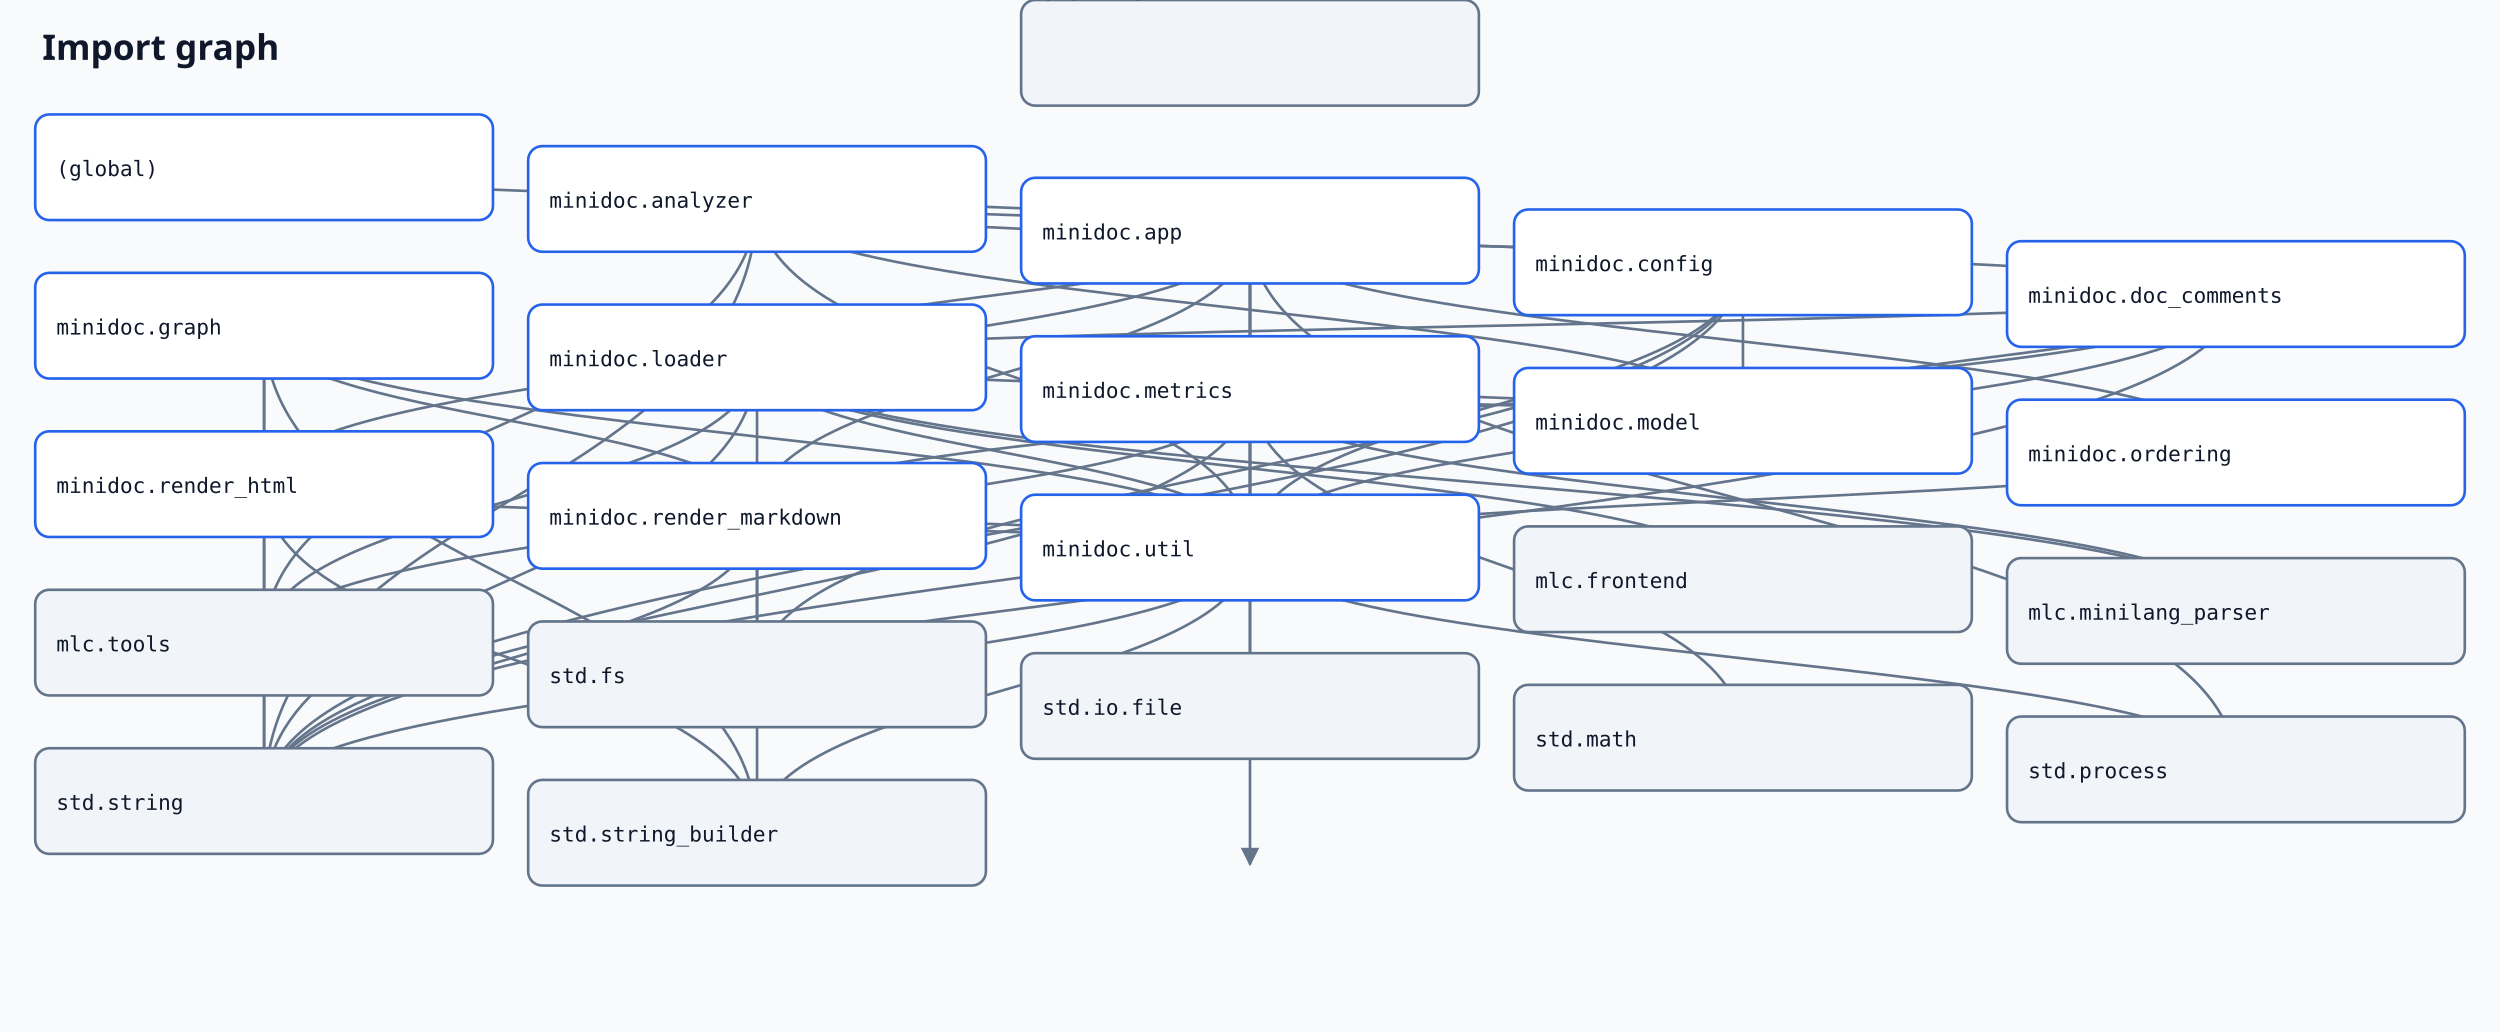
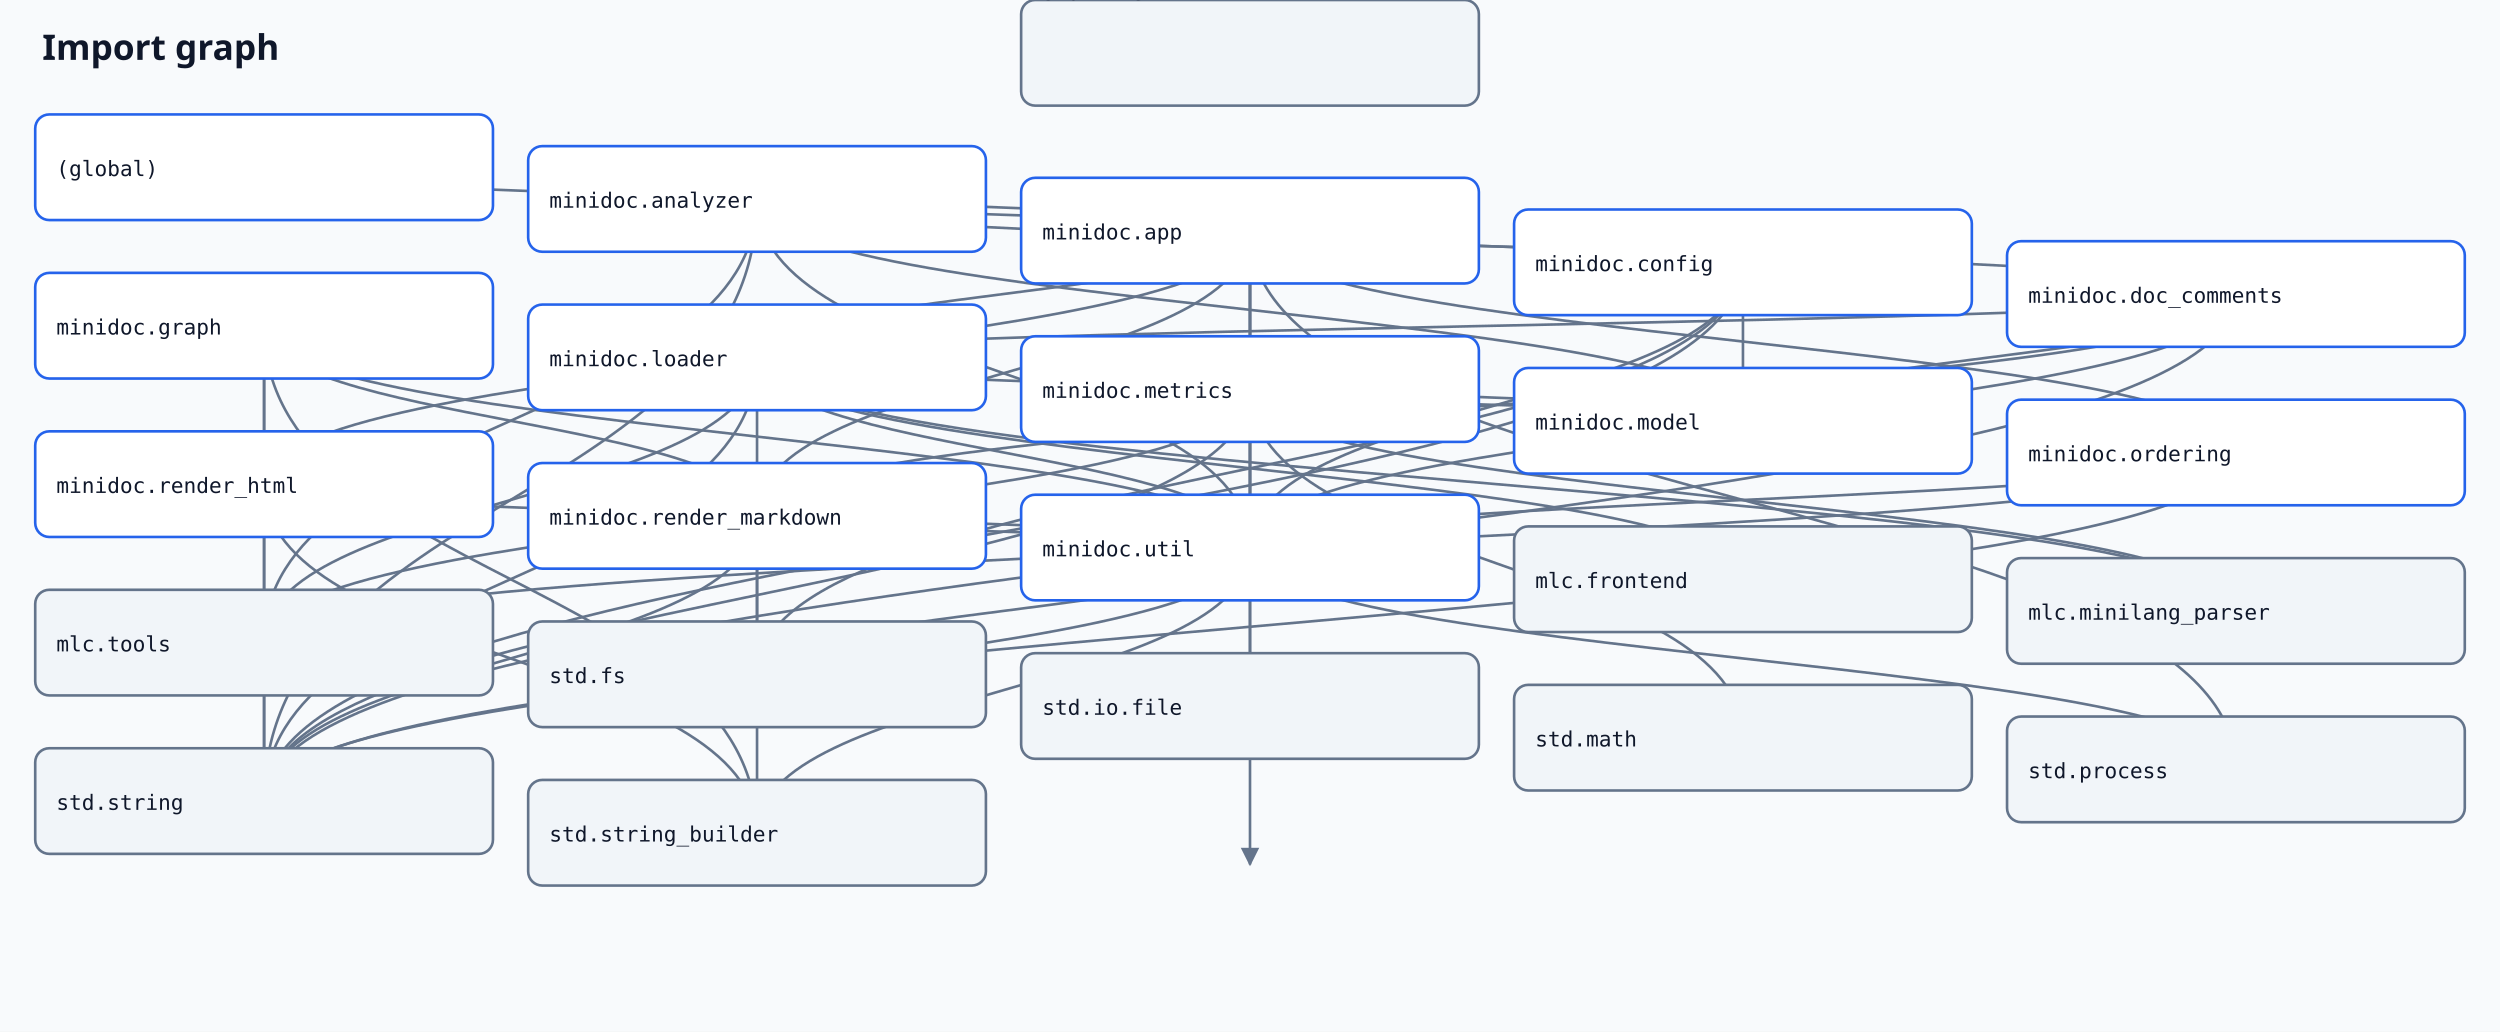
<svg xmlns="http://www.w3.org/2000/svg" width="1420" height="586" viewBox="0 0 1420 586" role="img" aria-labelledby="title desc">
  <defs>
    <marker id="arrow" viewBox="0 0 10 10" refX="9" refY="5" markerWidth="7" markerHeight="7" orient="auto-start-reverse">
      <path d="M 0 0 L 10 5 L 0 10 z" fill="#64748b" />
    </marker>
  </defs>
  <rect width="100%" height="100%" fill="#f8fafc" />
  <text x="24" y="34" font-family="system-ui,sans-serif" font-size="20" font-weight="700" fill="#0f172a">Import graph</text>
  <path d="M 150 95 C 150 113, 710 113, 710 131" fill="none" stroke="#64748b" stroke-width="1.5" marker-end="url(#arrow)" />
  <path d="M 430 113 C 430 239, 150 239, 150 365" fill="none" stroke="#64748b" stroke-width="1.5" marker-end="url(#arrow)" />
  <path d="M 430 113 C 430 284, 150 284, 150 455" fill="none" stroke="#64748b" stroke-width="1.5" marker-end="url(#arrow)" />
  <path d="M 430 113 C 430 140, 1270 140, 1270 167" fill="none" stroke="#64748b" stroke-width="1.5" marker-end="url(#arrow)" />
  <path d="M 430 113 C 430 176, 990 176, 990 239" fill="none" stroke="#64748b" stroke-width="1.5" marker-end="url(#arrow)" />
  <path d="M 430 113 C 430 212, 710 212, 710 311" fill="none" stroke="#64748b" stroke-width="1.5" marker-end="url(#arrow)" />
  <path d="M 710 131 C 710 284, 1270 284, 1270 437" fill="none" stroke="#64748b" stroke-width="1.5" marker-end="url(#arrow)" />
  <path d="M 710 131 C 710 311, 710 311, 710 491." fill="none" stroke="#64748b" stroke-width="1.5" marker-end="url(#arrow)" />
  <path d="M 710 131 C 710 122, 430 122, 430 113" fill="none" stroke="#64748b" stroke-width="1.5" marker-end="url(#arrow)" />
  <path d="M 710 131 C 710 140, 990 140, 990 149" fill="none" stroke="#64748b" stroke-width="1.5" marker-end="url(#arrow)" />
  <path d="M 710 131 C 710 167, 430 167, 430 203" fill="none" stroke="#64748b" stroke-width="1.5" marker-end="url(#arrow)" />
  <path d="M 710 131 C 710 176, 710 176, 710 221" fill="none" stroke="#64748b" stroke-width="1.5" marker-end="url(#arrow)" />
  <path d="M 710 131 C 710 194, 1270 194, 1270 257" fill="none" stroke="#64748b" stroke-width="1.5" marker-end="url(#arrow)" />
  <path d="M 710 131 C 710 203, 150 203, 150 275" fill="none" stroke="#64748b" stroke-width="1.5" marker-end="url(#arrow)" />
  <path d="M 710 131 C 710 212, 430 212, 430 293" fill="none" stroke="#64748b" stroke-width="1.5" marker-end="url(#arrow)" />
  <path d="M 710 131 C 710 221, 710 221, 710 311" fill="none" stroke="#64748b" stroke-width="1.5" marker-end="url(#arrow)" />
  <path d="M 990 149 C 990 266, 430 266, 430 383" fill="none" stroke="#64748b" stroke-width="1.5" marker-end="url(#arrow)" />
  <path d="M 990 149 C 990 302, 150 302, 150 455" fill="none" stroke="#64748b" stroke-width="1.5" marker-end="url(#arrow)" />
  <path d="M 990 149 C 990 194, 990 194, 990 239" fill="none" stroke="#64748b" stroke-width="1.5" marker-end="url(#arrow)" />
  <path d="M 990 149 C 990 230, 710 230, 710 311" fill="none" stroke="#64748b" stroke-width="1.5" marker-end="url(#arrow)" />
  <path d="M 1270 167 C 1270 311, 150 311, 150 455" fill="none" stroke="#64748b" stroke-width="1.5" marker-end="url(#arrow)" />
  <path d="M 1270 167 C 1270 203, 990 203, 990 239" fill="none" stroke="#64748b" stroke-width="1.5" marker-end="url(#arrow)" />
  <path d="M 1270 167 C 1270 239, 710 239, 710 311" fill="none" stroke="#64748b" stroke-width="1.5" marker-end="url(#arrow)" />
  <path d="M 150 185 C 150 320, 150 320, 150 455" fill="none" stroke="#64748b" stroke-width="1.5" marker-end="url(#arrow)" />
  <path d="M 150 185 C 150 329, 430 329, 430 473" fill="none" stroke="#64748b" stroke-width="1.5" marker-end="url(#arrow)" />
  <path d="M 150 185 C 150 248, 710 248, 710 311" fill="none" stroke="#64748b" stroke-width="1.5" marker-end="url(#arrow)" />
  <path d="M 430 203 C 430 266, 990 266, 990 329" fill="none" stroke="#64748b" stroke-width="1.5" marker-end="url(#arrow)" />
  <path d="M 430 203 C 430 275, 1270 275, 1270 347" fill="none" stroke="#64748b" stroke-width="1.5" marker-end="url(#arrow)" />
  <path d="M 430 203 C 430 284, 150 284, 150 365" fill="none" stroke="#64748b" stroke-width="1.5" marker-end="url(#arrow)" />
  <path d="M 430 203 C 430 293, 430 293, 430 383" fill="none" stroke="#64748b" stroke-width="1.5" marker-end="url(#arrow)" />
  <path d="M 430 203 C 430 329, 150 329, 150 455" fill="none" stroke="#64748b" stroke-width="1.5" marker-end="url(#arrow)" />
  <path d="M 430 203 C 430 185, 1270 185, 1270 167" fill="none" stroke="#64748b" stroke-width="1.5" marker-end="url(#arrow)" />
  <path d="M 430 203 C 430 221, 990 221, 990 239" fill="none" stroke="#64748b" stroke-width="1.5" marker-end="url(#arrow)" />
  <path d="M 430 203 C 430 257, 710 257, 710 311" fill="none" stroke="#64748b" stroke-width="1.5" marker-end="url(#arrow)" />
  <path d="M 710 221 C 710 284, 1270 284, 1270 347" fill="none" stroke="#64748b" stroke-width="1.5" marker-end="url(#arrow)" />
  <path d="M 710 221 C 710 293, 150 293, 150 365" fill="none" stroke="#64748b" stroke-width="1.5" marker-end="url(#arrow)" />
  <path d="M 710 221 C 710 320, 990 320, 990 419" fill="none" stroke="#64748b" stroke-width="1.5" marker-end="url(#arrow)" />
  <path d="M 710 221 C 710 338, 150 338, 150 455" fill="none" stroke="#64748b" stroke-width="1.5" marker-end="url(#arrow)" />
  <path d="M 710 221 C 710 230, 990 230, 990 239" fill="none" stroke="#64748b" stroke-width="1.5" marker-end="url(#arrow)" />
  <path d="M 710 221 C 710 266, 710 266, 710 311" fill="none" stroke="#64748b" stroke-width="1.5" marker-end="url(#arrow)" />
+   <path d="M 1270 257 C 1270 311, 150 311, 150 365" fill="none" stroke="#64748b" stroke-width="1.5" marker-end="url(#arrow)" />
+   <path d="M 1270 257 C 1270 356, 150 356, 150 455" fill="none" stroke="#64748b" stroke-width="1.5" marker-end="url(#arrow)" />
  <path d="M 1270 257 C 1270 284, 710 284, 710 311" fill="none" stroke="#64748b" stroke-width="1.5" marker-end="url(#arrow)" />
  <path d="M 150 275 C 150 365, 150 365, 150 455" fill="none" stroke="#64748b" stroke-width="1.5" marker-end="url(#arrow)" />
  <path d="M 150 275 C 150 374, 430 374, 430 473" fill="none" stroke="#64748b" stroke-width="1.5" marker-end="url(#arrow)" />
  <path d="M 150 275 C 150 230, 150 230, 150 185" fill="none" stroke="#64748b" stroke-width="1.5" marker-end="url(#arrow)" />
  <path d="M 150 275 C 150 293, 710 293, 710 311" fill="none" stroke="#64748b" stroke-width="1.5" marker-end="url(#arrow)" />
  <path d="M 430 293 C 430 374, 150 374, 150 455" fill="none" stroke="#64748b" stroke-width="1.5" marker-end="url(#arrow)" />
  <path d="M 430 293 C 430 383, 430 383, 430 473" fill="none" stroke="#64748b" stroke-width="1.5" marker-end="url(#arrow)" />
  <path d="M 430 293 C 430 230, 1270 230, 1270 167" fill="none" stroke="#64748b" stroke-width="1.5" marker-end="url(#arrow)" />
  <path d="M 430 293 C 430 239, 150 239, 150 185" fill="none" stroke="#64748b" stroke-width="1.5" marker-end="url(#arrow)" />
  <path d="M 430 293 C 430 302, 710 302, 710 311" fill="none" stroke="#64748b" stroke-width="1.5" marker-end="url(#arrow)" />
  <path d="M 710 311 C 710 347, 430 347, 430 383" fill="none" stroke="#64748b" stroke-width="1.5" marker-end="url(#arrow)" />
  <path d="M 710 311 C 710 356, 710 356, 710 401" fill="none" stroke="#64748b" stroke-width="1.5" marker-end="url(#arrow)" />
  <path d="M 710 311 C 710 374, 1270 374, 1270 437" fill="none" stroke="#64748b" stroke-width="1.5" marker-end="url(#arrow)" />
  <path d="M 710 311 C 710 383, 150 383, 150 455" fill="none" stroke="#64748b" stroke-width="1.5" marker-end="url(#arrow)" />
  <path d="M 710 311 C 710 392, 430 392, 430 473" fill="none" stroke="#64748b" stroke-width="1.5" marker-end="url(#arrow)" />
  <g>
    <rect x="20" y="65" width="260" height="60" rx="8" fill="#ffffff" stroke="#2563eb" stroke-width="1.5" />
    <text x="32" y="100" font-family="ui-monospace,monospace" font-size="12" fill="#0f172a">(global)</text>
  </g>
  <g>
    <rect x="300" y="83" width="260" height="60" rx="8" fill="#ffffff" stroke="#2563eb" stroke-width="1.5" />
    <text x="312" y="118" font-family="ui-monospace,monospace" font-size="12" fill="#0f172a">minidoc.analyzer</text>
  </g>
  <g>
    <rect x="580" y="101" width="260" height="60" rx="8" fill="#ffffff" stroke="#2563eb" stroke-width="1.5" />
    <text x="592" y="136" font-family="ui-monospace,monospace" font-size="12" fill="#0f172a">minidoc.app</text>
  </g>
  <g>
    <rect x="860" y="119" width="260" height="60" rx="8" fill="#ffffff" stroke="#2563eb" stroke-width="1.5" />
    <text x="872" y="154" font-family="ui-monospace,monospace" font-size="12" fill="#0f172a">minidoc.config</text>
  </g>
  <g>
    <rect x="1140" y="137" width="260" height="60" rx="8" fill="#ffffff" stroke="#2563eb" stroke-width="1.5" />
    <text x="1152" y="172" font-family="ui-monospace,monospace" font-size="12" fill="#0f172a">minidoc.doc_comments</text>
  </g>
  <g>
    <rect x="20" y="155" width="260" height="60" rx="8" fill="#ffffff" stroke="#2563eb" stroke-width="1.5" />
    <text x="32" y="190" font-family="ui-monospace,monospace" font-size="12" fill="#0f172a">minidoc.graph</text>
  </g>
  <g>
    <rect x="300" y="173" width="260" height="60" rx="8" fill="#ffffff" stroke="#2563eb" stroke-width="1.5" />
    <text x="312" y="208" font-family="ui-monospace,monospace" font-size="12" fill="#0f172a">minidoc.loader</text>
  </g>
  <g>
    <rect x="580" y="191" width="260" height="60" rx="8" fill="#ffffff" stroke="#2563eb" stroke-width="1.5" />
    <text x="592" y="226" font-family="ui-monospace,monospace" font-size="12" fill="#0f172a">minidoc.metrics</text>
  </g>
  <g>
    <rect x="860" y="209" width="260" height="60" rx="8" fill="#ffffff" stroke="#2563eb" stroke-width="1.5" />
    <text x="872" y="244" font-family="ui-monospace,monospace" font-size="12" fill="#0f172a">minidoc.model</text>
  </g>
  <g>
    <rect x="1140" y="227" width="260" height="60" rx="8" fill="#ffffff" stroke="#2563eb" stroke-width="1.5" />
    <text x="1152" y="262" font-family="ui-monospace,monospace" font-size="12" fill="#0f172a">minidoc.ordering</text>
  </g>
  <g>
    <rect x="20" y="245" width="260" height="60" rx="8" fill="#ffffff" stroke="#2563eb" stroke-width="1.5" />
    <text x="32" y="280" font-family="ui-monospace,monospace" font-size="12" fill="#0f172a">minidoc.render_html</text>
  </g>
  <g>
    <rect x="300" y="263" width="260" height="60" rx="8" fill="#ffffff" stroke="#2563eb" stroke-width="1.5" />
    <text x="312" y="298" font-family="ui-monospace,monospace" font-size="12" fill="#0f172a">minidoc.render_markdown</text>
  </g>
  <g>
    <rect x="580" y="281" width="260" height="60" rx="8" fill="#ffffff" stroke="#2563eb" stroke-width="1.5" />
    <text x="592" y="316" font-family="ui-monospace,monospace" font-size="12" fill="#0f172a">minidoc.util</text>
  </g>
  <g>
    <rect x="860" y="299" width="260" height="60" rx="8" fill="#f1f5f9" stroke="#64748b" stroke-width="1.5" />
    <text x="872" y="334" font-family="ui-monospace,monospace" font-size="12" fill="#0f172a">mlc.frontend</text>
  </g>
  <g>
    <rect x="1140" y="317" width="260" height="60" rx="8" fill="#f1f5f9" stroke="#64748b" stroke-width="1.5" />
    <text x="1152" y="352" font-family="ui-monospace,monospace" font-size="12" fill="#0f172a">mlc.minilang_parser</text>
  </g>
  <g>
    <rect x="20" y="335" width="260" height="60" rx="8" fill="#f1f5f9" stroke="#64748b" stroke-width="1.5" />
    <text x="32" y="370" font-family="ui-monospace,monospace" font-size="12" fill="#0f172a">mlc.tools</text>
  </g>
  <g>
    <rect x="300" y="353" width="260" height="60" rx="8" fill="#f1f5f9" stroke="#64748b" stroke-width="1.5" />
    <text x="312" y="388" font-family="ui-monospace,monospace" font-size="12" fill="#0f172a">std.fs</text>
  </g>
  <g>
    <rect x="580" y="371" width="260" height="60" rx="8" fill="#f1f5f9" stroke="#64748b" stroke-width="1.5" />
    <text x="592" y="406" font-family="ui-monospace,monospace" font-size="12" fill="#0f172a">std.io.file</text>
  </g>
  <g>
    <rect x="860" y="389" width="260" height="60" rx="8" fill="#f1f5f9" stroke="#64748b" stroke-width="1.5" />
    <text x="872" y="424" font-family="ui-monospace,monospace" font-size="12" fill="#0f172a">std.math</text>
  </g>
  <g>
    <rect x="1140" y="407" width="260" height="60" rx="8" fill="#f1f5f9" stroke="#64748b" stroke-width="1.5" />
    <text x="1152" y="442" font-family="ui-monospace,monospace" font-size="12" fill="#0f172a">std.process</text>
  </g>
  <g>
    <rect x="20" y="425" width="260" height="60" rx="8" fill="#f1f5f9" stroke="#64748b" stroke-width="1.5" />
    <text x="32" y="460" font-family="ui-monospace,monospace" font-size="12" fill="#0f172a">std.string</text>
  </g>
  <g>
    <rect x="300" y="443" width="260" height="60" rx="8" fill="#f1f5f9" stroke="#64748b" stroke-width="1.5" />
    <text x="312" y="478" font-family="ui-monospace,monospace" font-size="12" fill="#0f172a">std.string_builder</text>
  </g>
  <g>
    <rect x="580" y="461." width="260" height="60" rx="8" fill="#f1f5f9" stroke="#64748b" stroke-width="1.5" />
    <text x="592" y="496." font-family="ui-monospace,monospace" font-size="12" fill="#0f172a">std.time</text>
  </g>
</svg>
